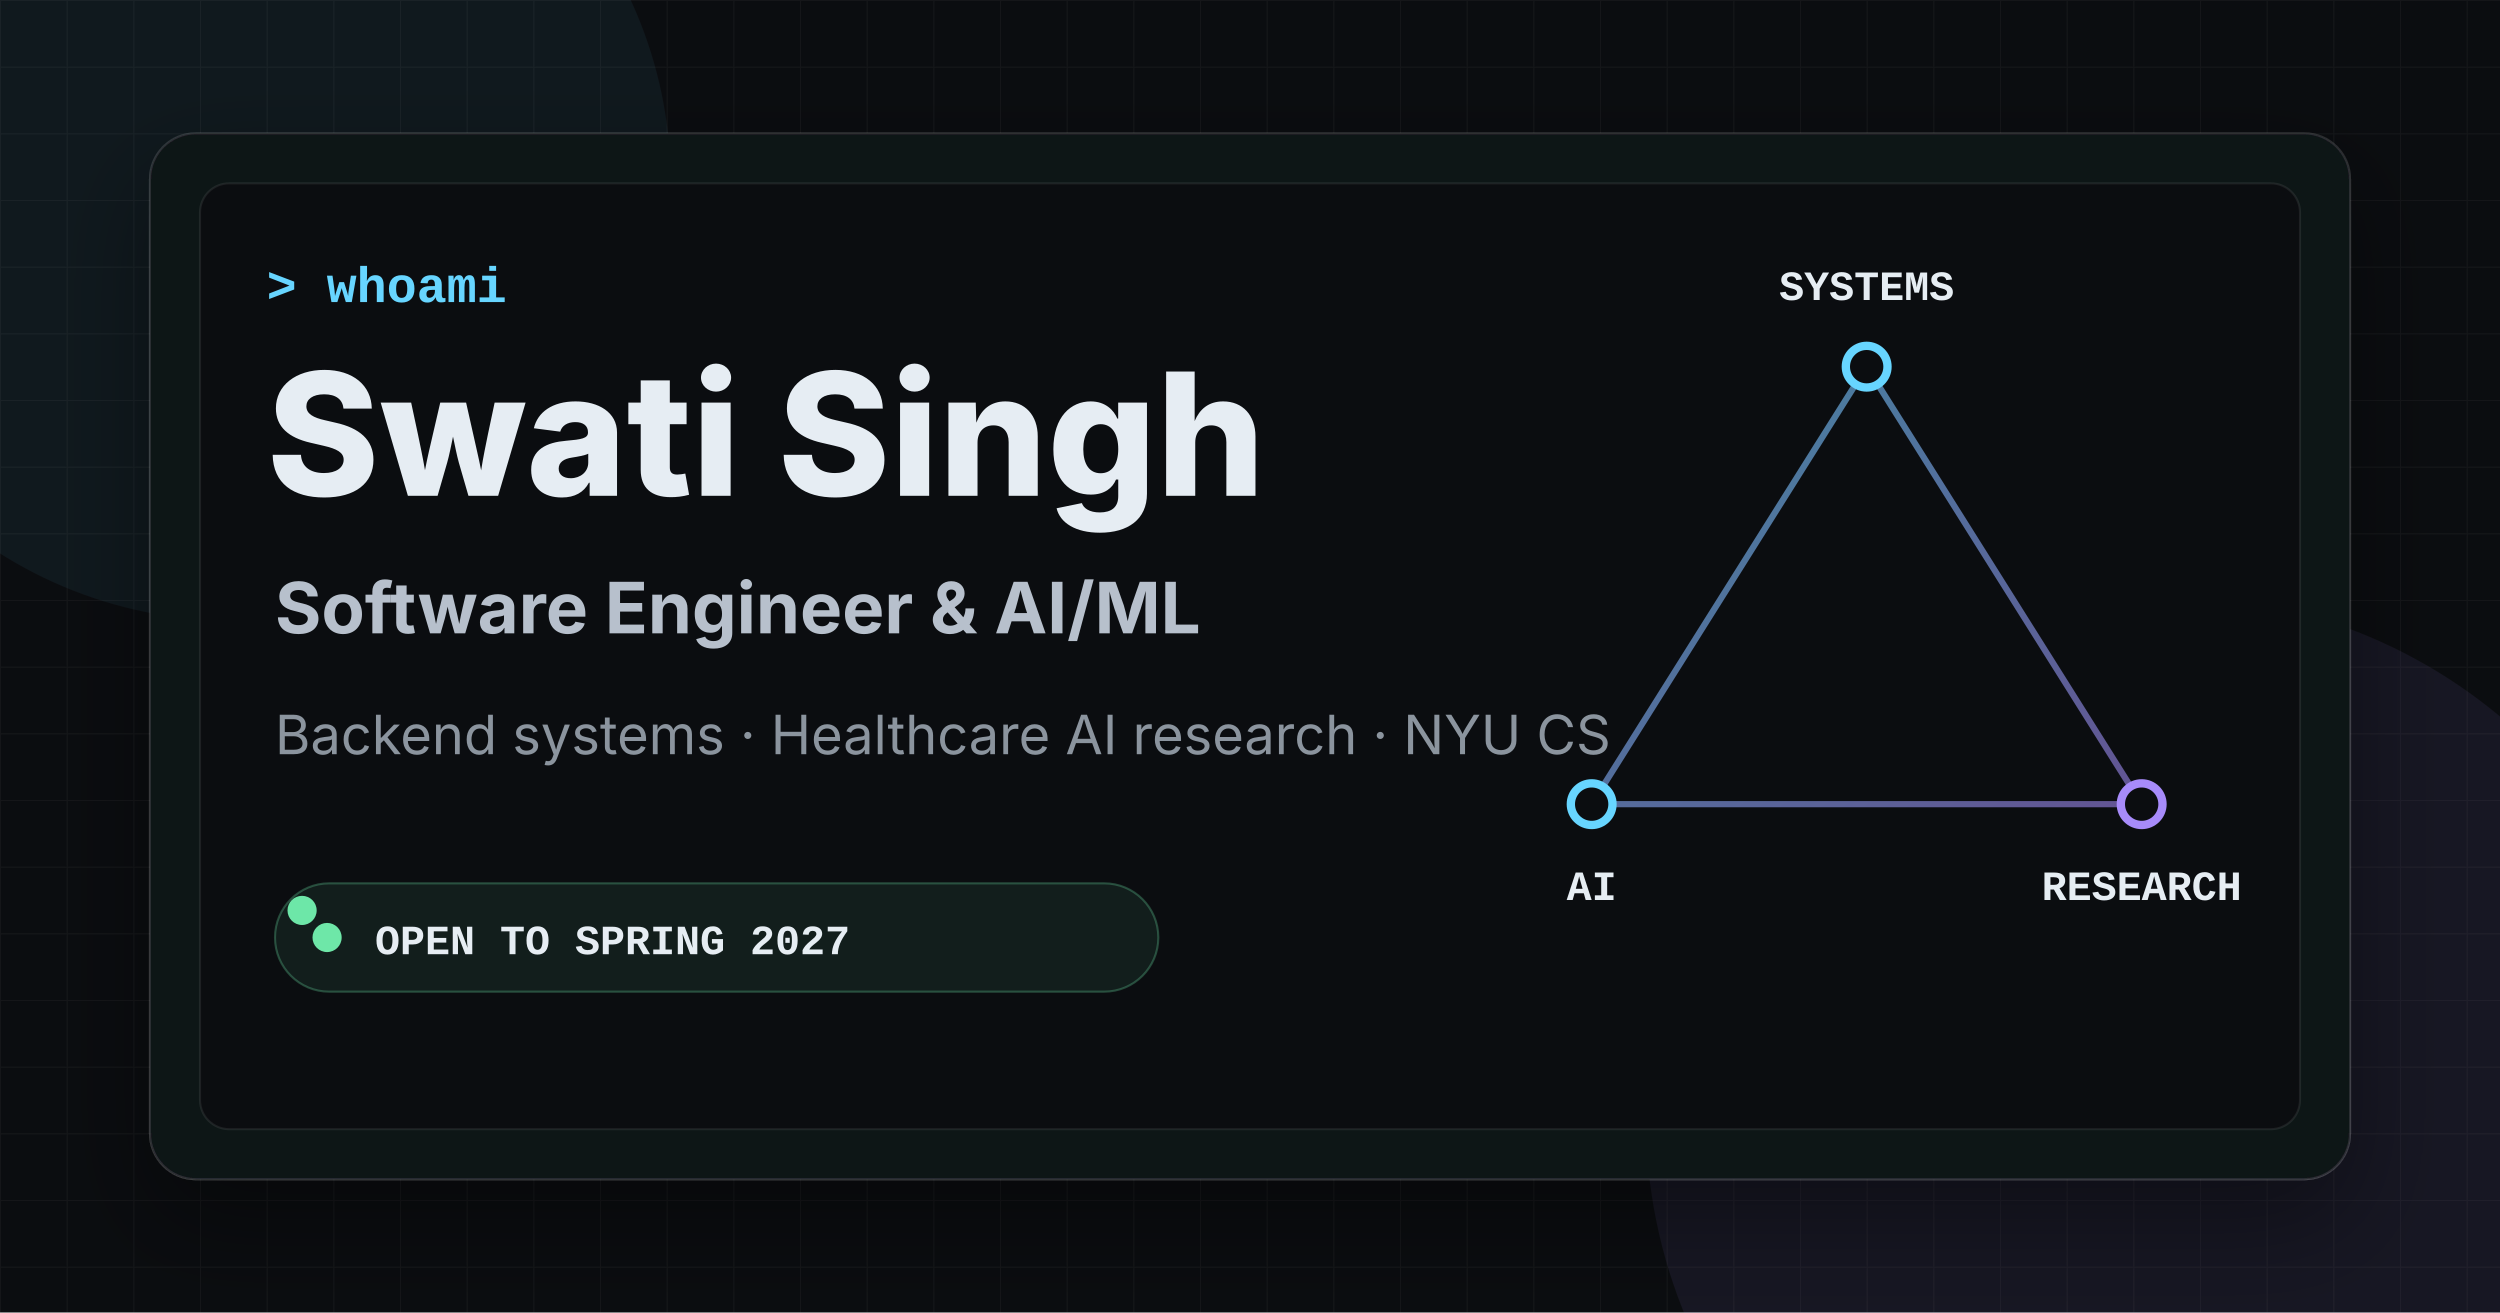
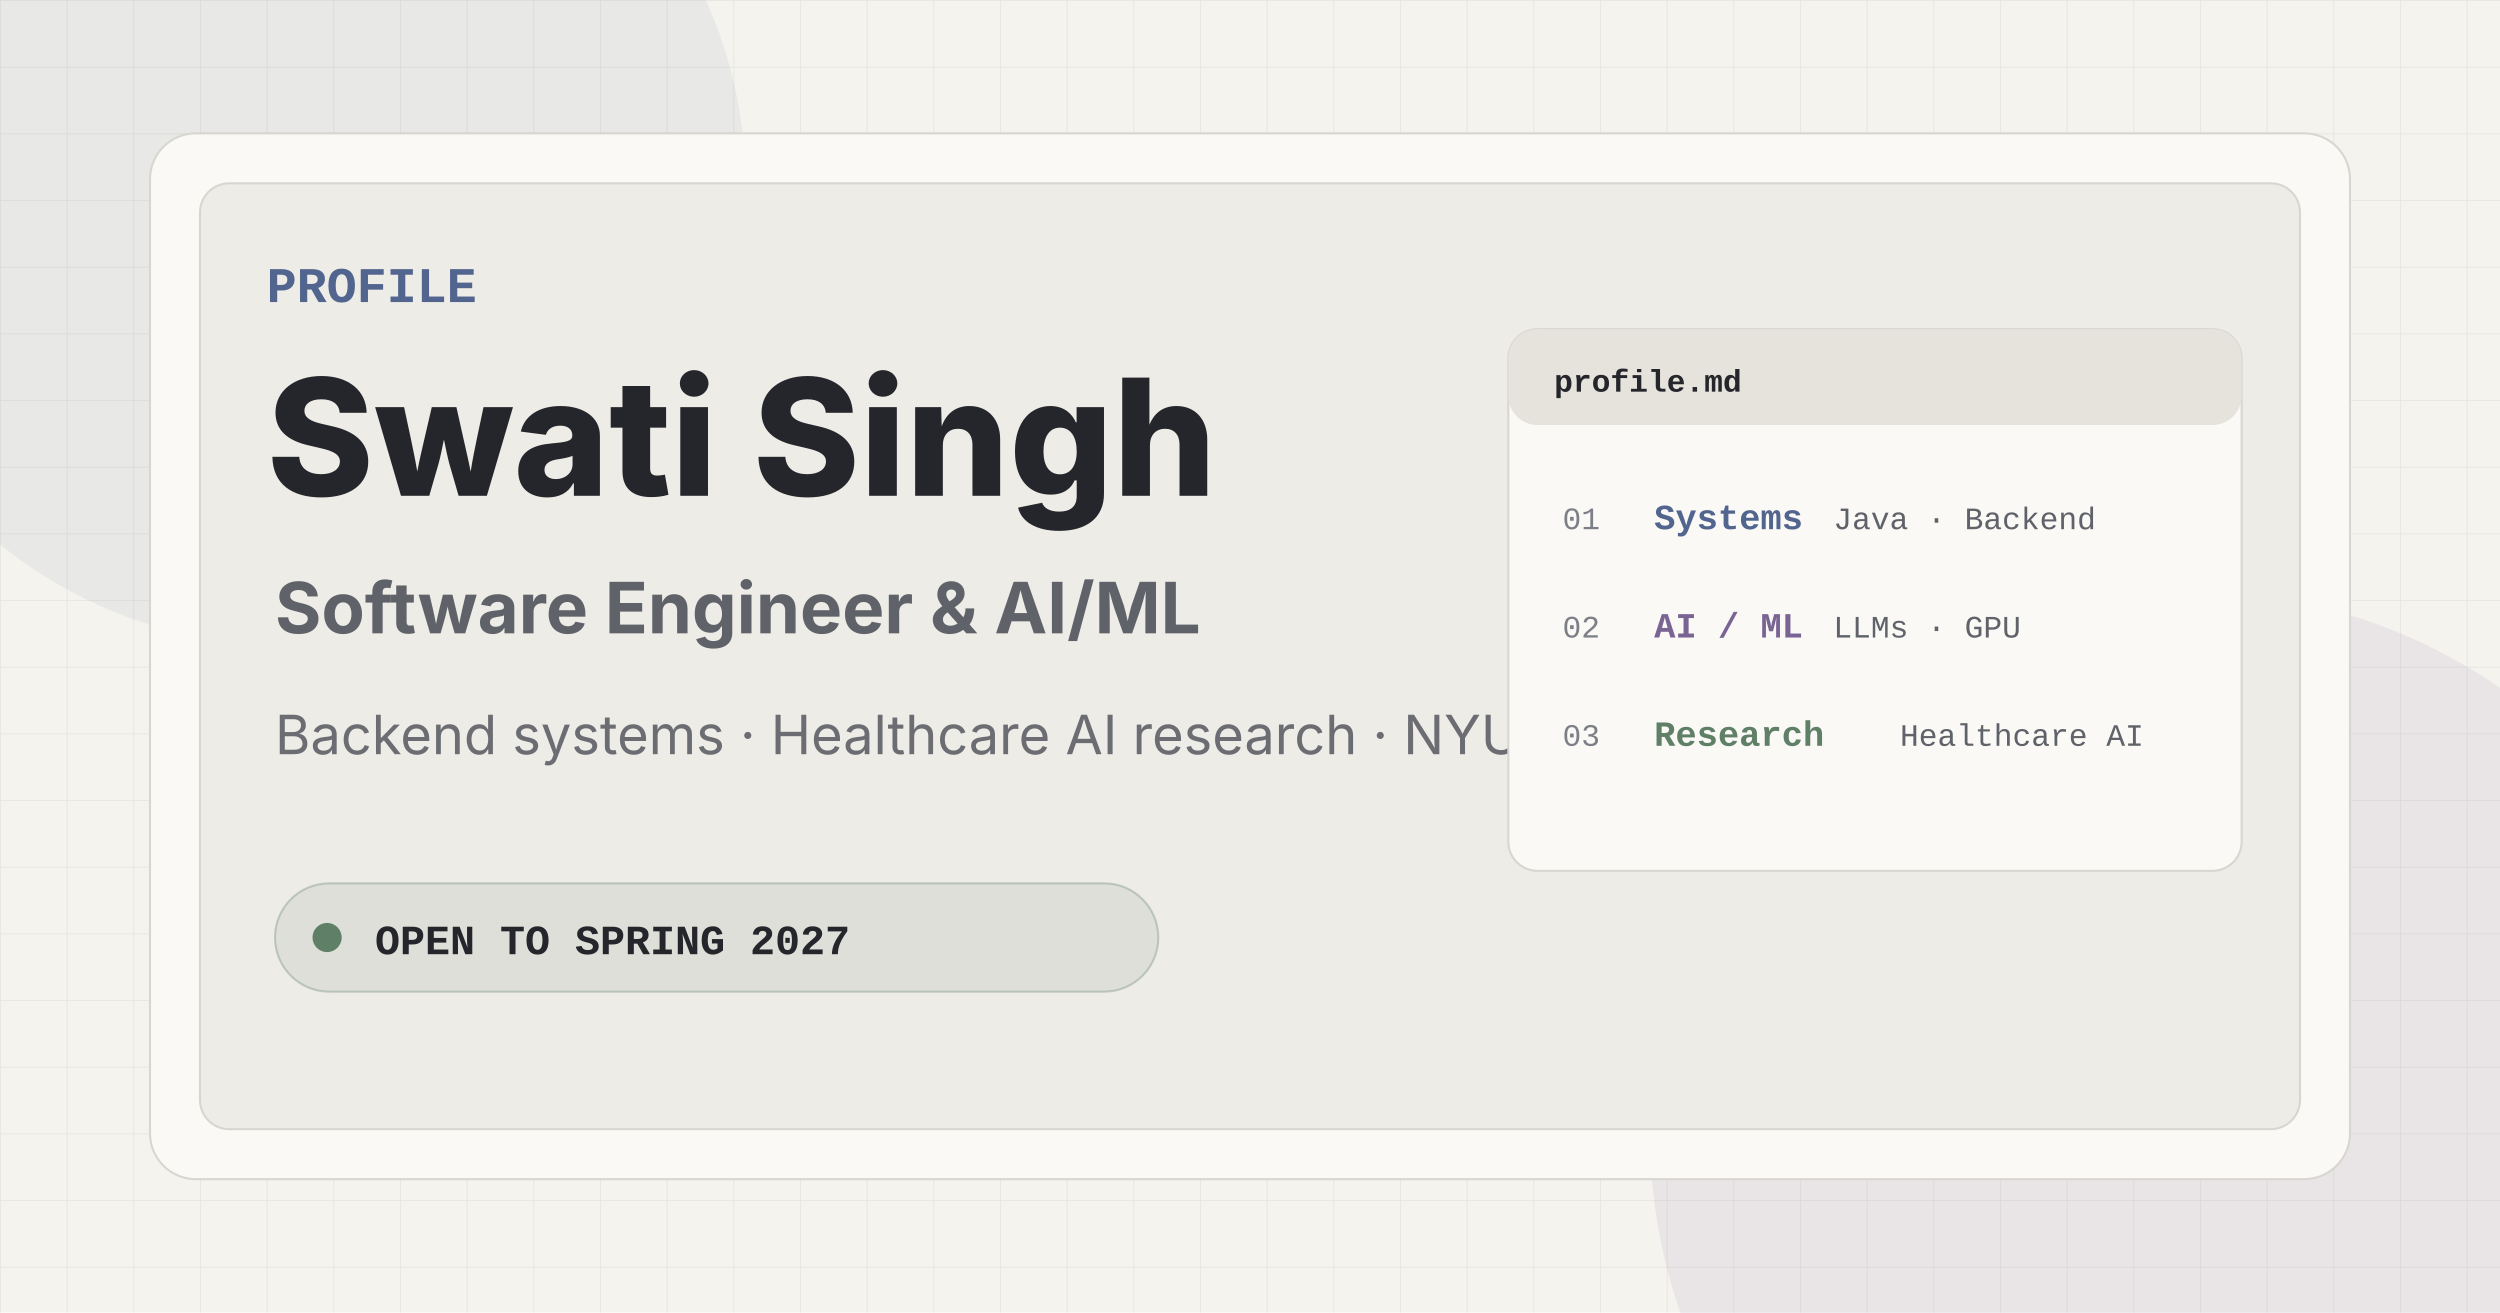
<svg xmlns="http://www.w3.org/2000/svg" width="1200" height="630" viewBox="0 0 1200 630" role="img" aria-labelledby="title desc">
  <defs>
    <pattern id="grid" width="32" height="32" patternUnits="userSpaceOnUse">
-       <path d="M32 0H0V32" fill="none" stroke="rgba(255,255,255,0.045)" stroke-width="1" />
+       <path d="M32 0H0V32" fill="none" stroke="rgba(37,38,43,0.06)" stroke-width="1" />
    </pattern>
-     <linearGradient id="edge" x1="0" y1="0" x2="1" y2="1">
-       <stop offset="0" stop-color="#67d5ff" stop-opacity="0.62" />
-       <stop offset="1" stop-color="#a78bfa" stop-opacity="0.56" />
-     </linearGradient>
-     <filter id="softShadow" x="-20%" y="-20%" width="140%" height="140%">
-       <feDropShadow dx="0" dy="20" stdDeviation="24" flood-color="#000000" flood-opacity="0.38" />
-     </filter>
  </defs>
-   <rect width="1200" height="630" fill="#0b0d10" />
-   <rect width="1200" height="630" fill="url(#grid)" opacity="0.9" />
-   <circle cx="112" cy="88" r="210" fill="#67d5ff" opacity="0.06" />
-   <circle cx="1040" cy="536" r="250" fill="#a78bfa" opacity="0.08" />
-   <rect x="72" y="64" width="1056" height="502" rx="22" fill="#101318" stroke="rgba(255,255,255,0.12)" filter="url(#softShadow)" />
-   <rect x="96" y="88" width="1008" height="454" rx="14" fill="#0b0d10" stroke="rgba(255,255,255,0.08)" />
-   <text x="128" y="145" fill="#67d5ff" font-family="SFMono-Regular, Consolas, Liberation Mono, Menlo, monospace" font-size="24" font-weight="700">&gt; whoami</text>
-   <text x="128" y="238" fill="#e6edf3" font-family="Inter, Geist, -apple-system, BlinkMacSystemFont, Segoe UI, sans-serif" font-size="82" font-weight="760">Swati Singh</text>
-   <text x="132" y="304" fill="#b7c0cc" font-family="Inter, Geist, -apple-system, BlinkMacSystemFont, Segoe UI, sans-serif" font-size="34" font-weight="650">Software Engineer &amp; AI/ML</text>
-   <text x="132" y="362" fill="#8b949e" font-family="Inter, Geist, -apple-system, BlinkMacSystemFont, Segoe UI, sans-serif" font-size="26">Backend systems · Healthcare AI research · NYU CS</text>
+   <rect width="1200" height="630" fill="#F5F3EE" />
+   <rect width="1200" height="630" fill="url(#grid)" />
+   <circle cx="138" cy="90" r="220" fill="#52658F" opacity="0.08" />
+   <circle cx="1052" cy="544" r="260" fill="#7A6494" opacity="0.1" />
+   <rect x="72" y="64" width="1056" height="502" rx="22" fill="#FAF9F6" stroke="#D8D6D0" />
+   <rect x="96" y="88" width="1008" height="454" rx="14" fill="#EEECE7" stroke="#D8D6D0" />
+   <text x="128" y="145" fill="#52658F" font-family="SFMono-Regular, Consolas, Liberation Mono, Menlo, monospace" font-size="24" font-weight="700">PROFILE</text>
+   <text x="128" y="238" fill="#25262B" font-family="Inter, Geist, -apple-system, BlinkMacSystemFont, Segoe UI, sans-serif" font-size="78" font-weight="760">Swati Singh</text>
+   <text x="132" y="304" fill="#5F6268" font-family="Inter, Geist, -apple-system, BlinkMacSystemFont, Segoe UI, sans-serif" font-size="34" font-weight="650">Software Engineer &amp; AI/ML</text>
+   <text x="132" y="362" fill="#6B6D72" font-family="Inter, Geist, -apple-system, BlinkMacSystemFont, Segoe UI, sans-serif" font-size="26">Backend systems · Healthcare AI research · NYU CS</text>
  <g transform="translate(132 424)">
-     <circle cx="13" cy="13" r="7" fill="#6ee7a8" />
-     <rect x="0" y="0" width="424" height="52" rx="26" fill="rgba(110,231,168,0.08)" stroke="rgba(110,231,168,0.28)" />
-     <circle cx="25" cy="26" r="7" fill="#6ee7a8" />
-     <text x="48" y="34" fill="#e6edf3" font-family="SFMono-Regular, Consolas, Liberation Mono, Menlo, monospace" font-size="20" font-weight="800">OPEN TO SPRING 2027</text>
+     <rect x="0" y="0" width="424" height="52" rx="26" fill="rgba(95,127,103,0.12)" stroke="rgba(95,127,103,0.32)" />
+     <circle cx="25" cy="26" r="7" fill="#5F7F67" />
+     <text x="48" y="34" fill="#25262B" font-family="SFMono-Regular, Consolas, Liberation Mono, Menlo, monospace" font-size="20" font-weight="800">OPEN TO SPRING 2027</text>
  </g>
-   <g transform="translate(746 176)">
-     <path d="M150 0L18 210H282Z" fill="none" stroke="url(#edge)" stroke-width="3" />
-     <circle cx="150" cy="0" r="10" fill="#0b0d10" stroke="#67d5ff" stroke-width="4" />
-     <circle cx="18" cy="210" r="10" fill="#0b0d10" stroke="#67d5ff" stroke-width="4" />
-     <circle cx="282" cy="210" r="10" fill="#0b0d10" stroke="#a78bfa" stroke-width="4" />
-     <text x="150" y="-32" fill="#e6edf3" text-anchor="middle" font-family="SFMono-Regular, Consolas, Liberation Mono, Menlo, monospace" font-size="20" font-weight="800">SYSTEMS</text>
-     <text x="18" y="256" fill="#e6edf3" text-anchor="middle" font-family="SFMono-Regular, Consolas, Liberation Mono, Menlo, monospace" font-size="20" font-weight="800">AI</text>
-     <text x="282" y="256" fill="#e6edf3" text-anchor="middle" font-family="SFMono-Regular, Consolas, Liberation Mono, Menlo, monospace" font-size="20" font-weight="800">RESEARCH</text>
+   <g transform="translate(724 158)">
+     <rect x="0" y="0" width="352" height="260" rx="14" fill="#FAF9F6" stroke="#D8D6D0" />
+     <rect x="0" y="0" width="352" height="46" rx="14" fill="#E6E3DC" />
+     <text x="22" y="30" fill="#25262B" font-family="SFMono-Regular, Consolas, Liberation Mono, Menlo, monospace" font-size="15" font-weight="800">profile.md</text>
+     <text x="26" y="96" fill="#7C7F86" font-family="SFMono-Regular, Consolas, Liberation Mono, Menlo, monospace" font-size="15">01</text>
+     <text x="70" y="96" fill="#52658F" font-family="SFMono-Regular, Consolas, Liberation Mono, Menlo, monospace" font-size="17" font-weight="800">Systems</text>
+     <text x="156" y="96" fill="#5F6268" font-family="SFMono-Regular, Consolas, Liberation Mono, Menlo, monospace" font-size="15">Java · Backend</text>
+     <text x="26" y="148" fill="#7C7F86" font-family="SFMono-Regular, Consolas, Liberation Mono, Menlo, monospace" font-size="15">02</text>
+     <text x="70" y="148" fill="#7A6494" font-family="SFMono-Regular, Consolas, Liberation Mono, Menlo, monospace" font-size="17" font-weight="800">AI / ML</text>
+     <text x="156" y="148" fill="#5F6268" font-family="SFMono-Regular, Consolas, Liberation Mono, Menlo, monospace" font-size="15">LLMs · GPU</text>
+     <text x="26" y="200" fill="#7C7F86" font-family="SFMono-Regular, Consolas, Liberation Mono, Menlo, monospace" font-size="15">03</text>
+     <text x="70" y="200" fill="#5F7F67" font-family="SFMono-Regular, Consolas, Liberation Mono, Menlo, monospace" font-size="17" font-weight="800">Research</text>
+     <text x="188" y="200" fill="#5F6268" font-family="SFMono-Regular, Consolas, Liberation Mono, Menlo, monospace" font-size="15">Healthcare AI</text>
  </g>
</svg>
